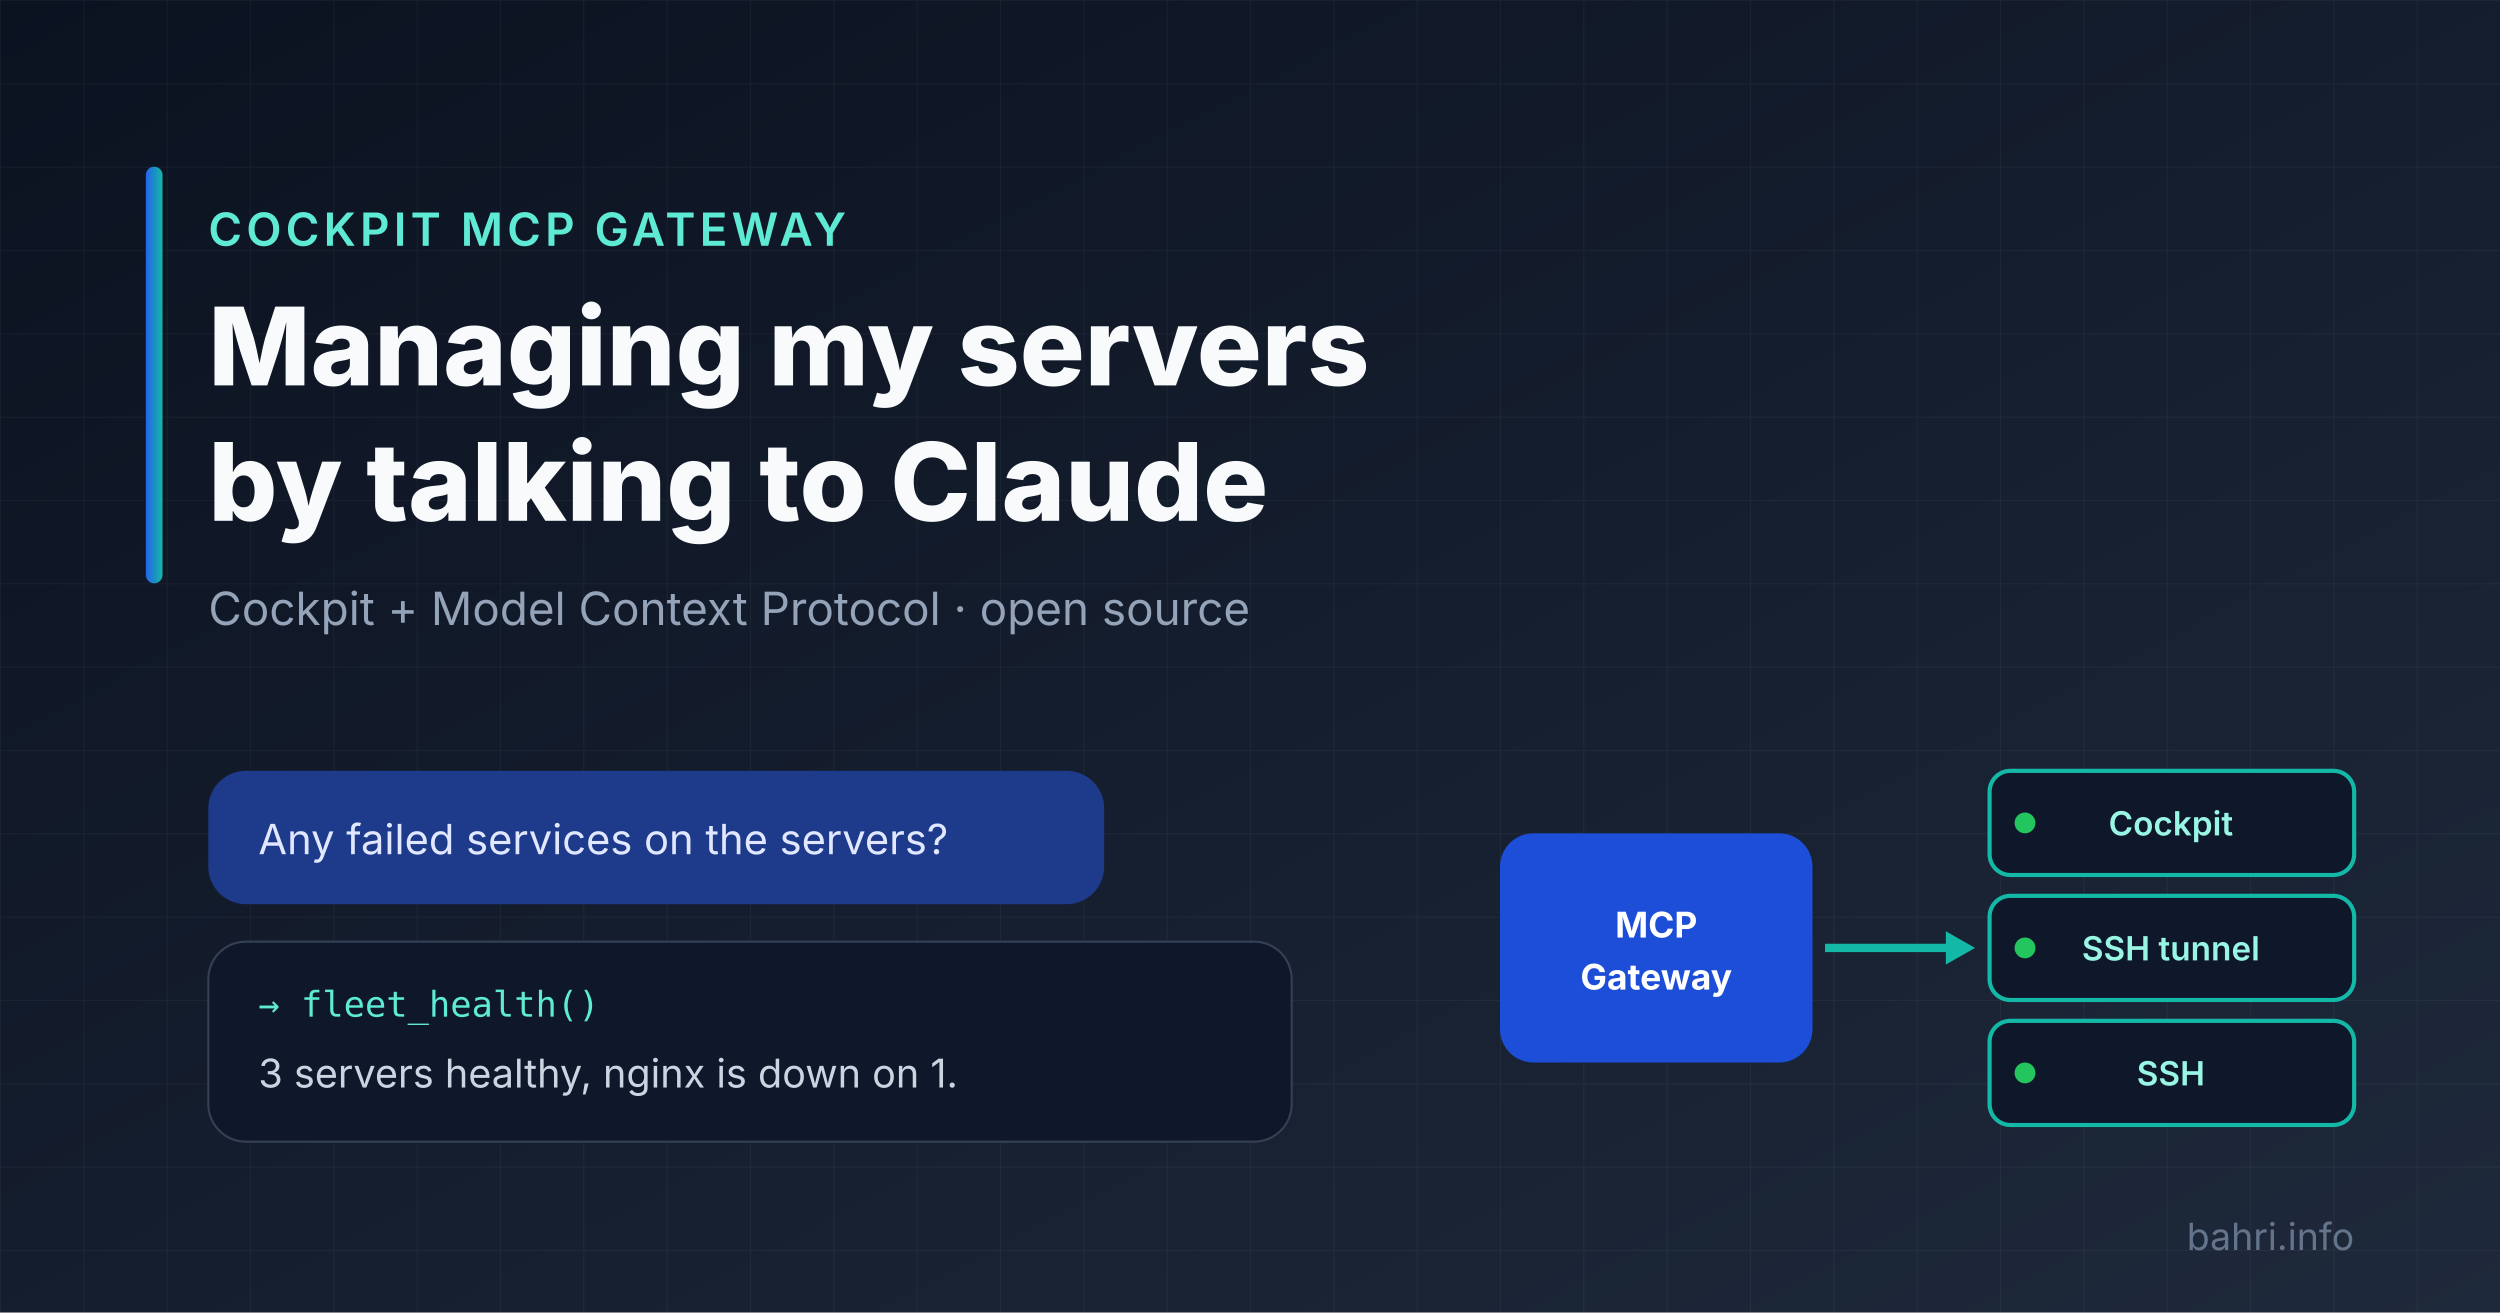
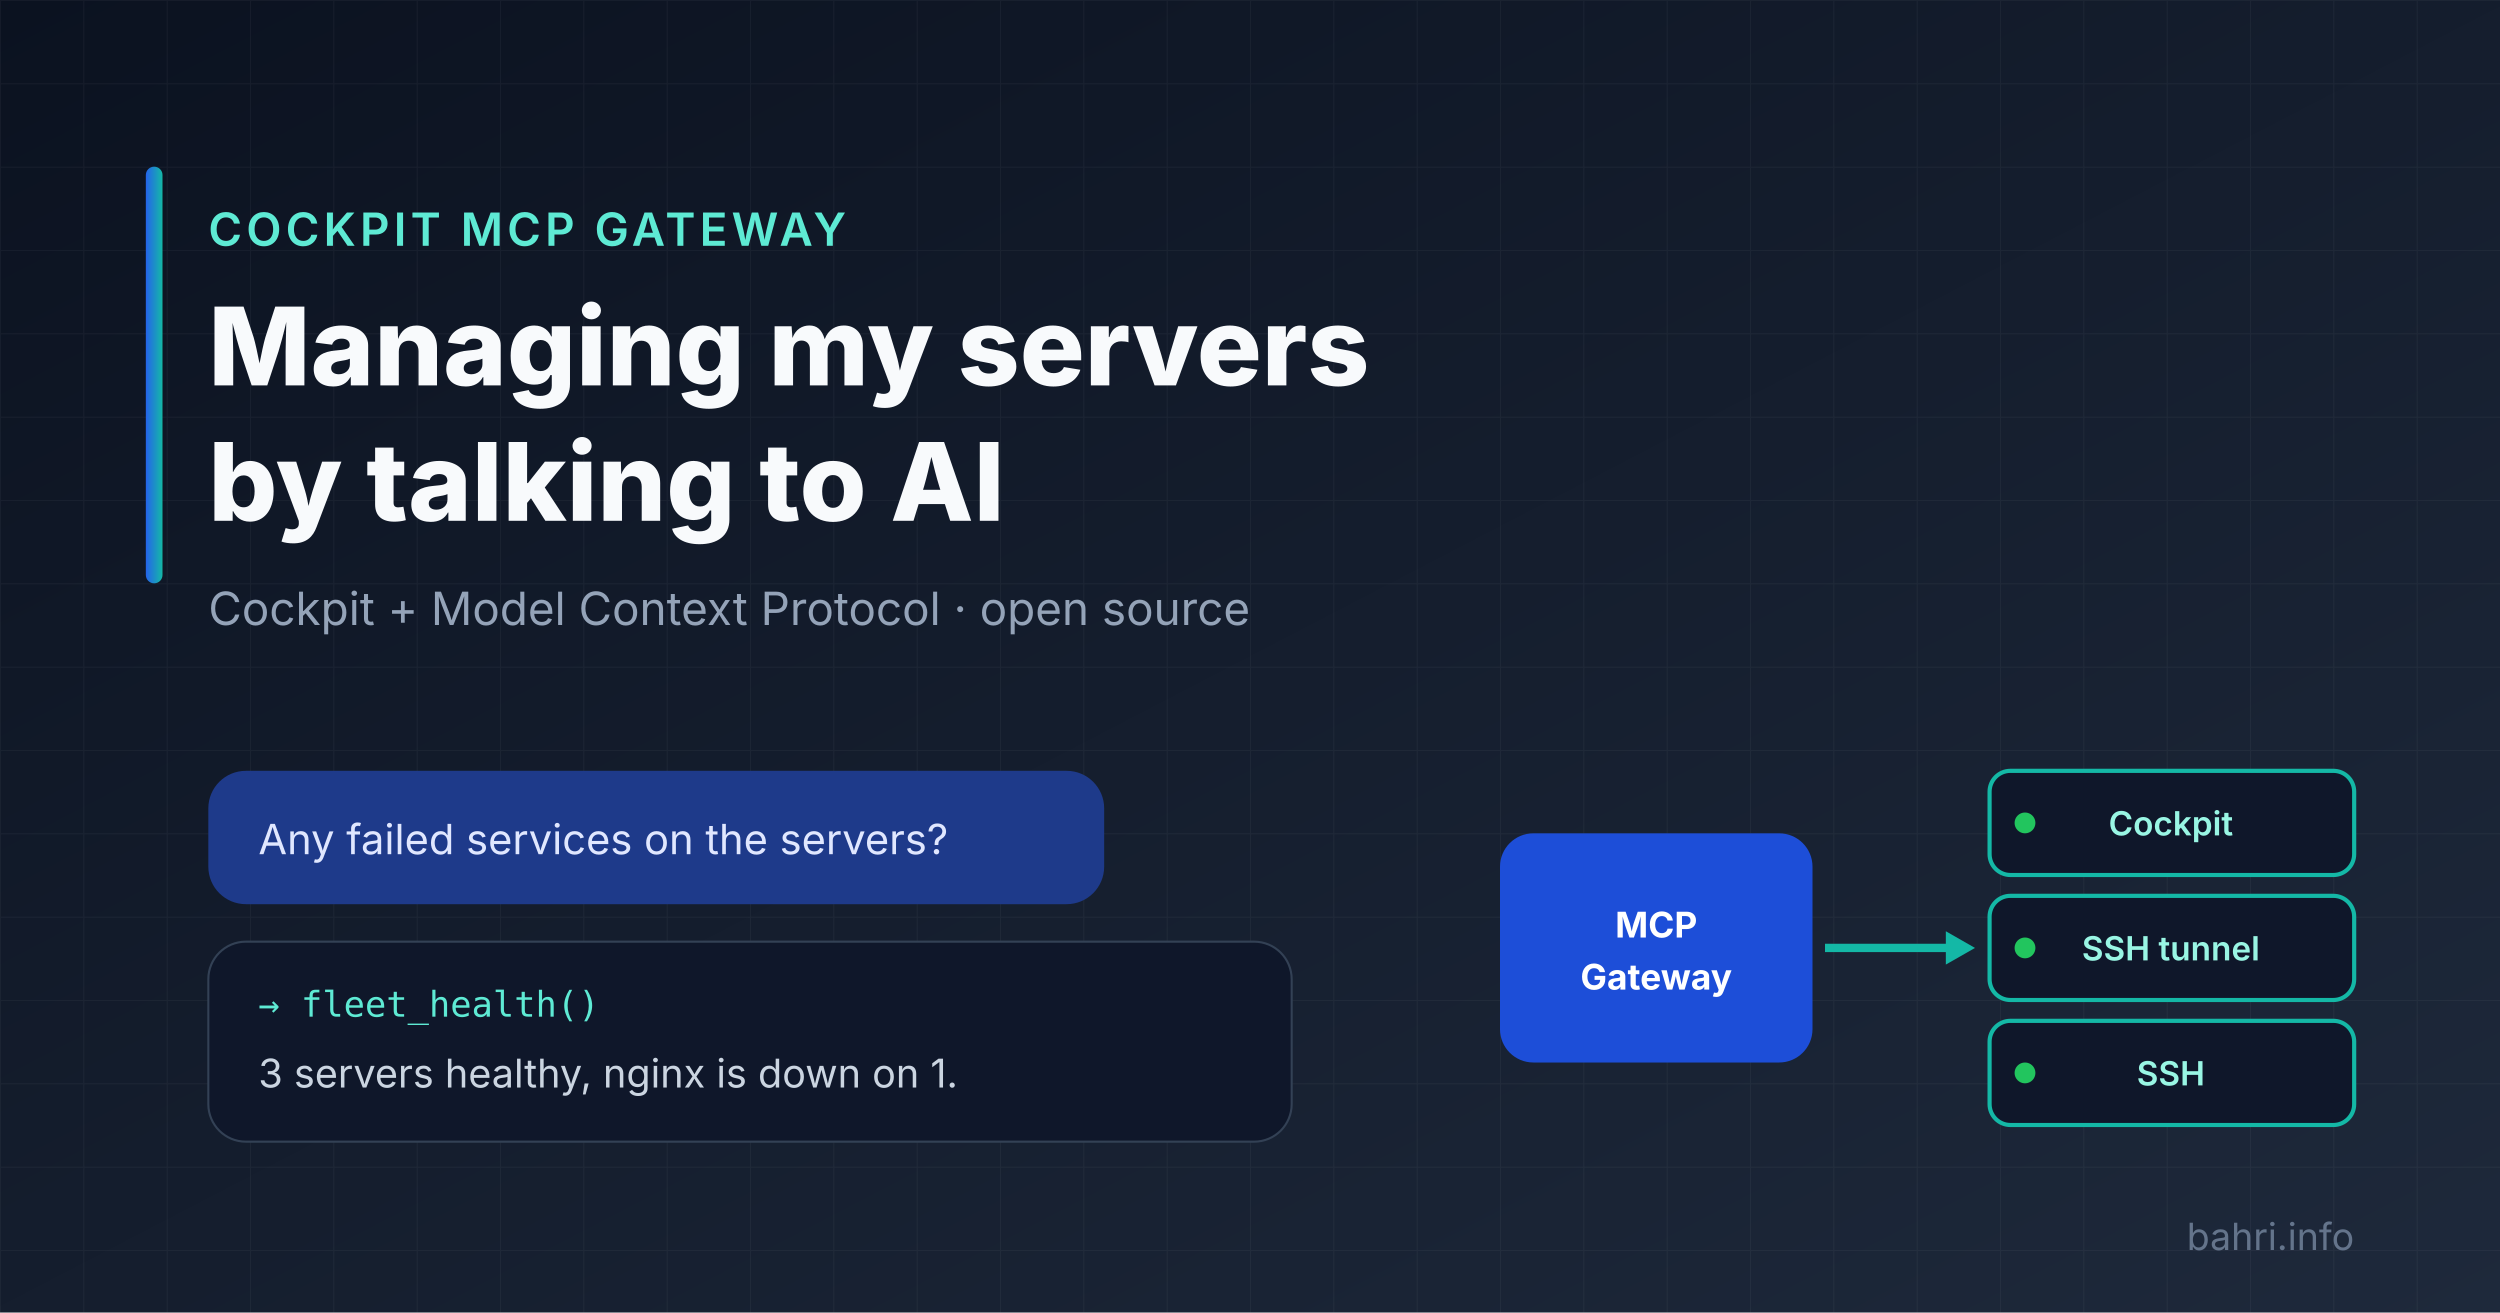
<svg xmlns="http://www.w3.org/2000/svg" width="1200" height="630" viewBox="0 0 1200 630" font-family="Inter, 'Segoe UI', Helvetica, Arial, sans-serif">
  <defs>
    <linearGradient id="bg" x1="0" y1="0" x2="1" y2="1">
      <stop offset="0" stop-color="#0b1220" />
      <stop offset="1" stop-color="#1e293b" />
    </linearGradient>
    <linearGradient id="glow" x1="0" y1="0" x2="1" y2="0">
      <stop offset="0" stop-color="#2563eb" />
      <stop offset="1" stop-color="#14b8a6" />
    </linearGradient>
    <pattern id="grid" width="40" height="40" patternUnits="userSpaceOnUse">
      <path d="M40 0H0V40" fill="none" stroke="#ffffff" stroke-opacity="0.04" />
    </pattern>
  </defs>
  <rect width="1200" height="630" fill="url(#bg)" />
  <rect width="1200" height="630" fill="url(#grid)" />
  <rect x="70" y="80" width="8" height="200" rx="4" fill="url(#glow)" />
  <text x="100" y="118" font-size="22" font-weight="600" fill="#5eead4" letter-spacing="2">COCKPIT MCP GATEWAY</text>
  <text x="100" y="185" font-size="52" font-weight="800" fill="#f8fafc">Managing my servers</text>
-   <text x="100" y="250" font-size="52" font-weight="800" fill="#f8fafc">by talking to Claude</text>
+   <text x="100" y="250" font-size="52" font-weight="800" fill="#f8fafc">by talking to AI</text>
  <text x="100" y="300" font-size="22" fill="#94a3b8">Cockpit + Model Context Protocol · open source</text>
  <g>
    <rect x="100" y="370" width="430" height="64" rx="18" fill="#1e3a8a" />
    <text x="124" y="410" font-size="20" fill="#e0e7ff">Any failed services on the servers?</text>
    <rect x="100" y="452" width="520" height="96" rx="18" fill="#0f172a" stroke="#334155" />
    <text x="124" y="488" font-size="17" fill="#5eead4" font-family="'JetBrains Mono', Menlo, monospace">→ fleet_health()</text>
    <text x="124" y="522" font-size="19" fill="#cbd5e1">3 servers healthy, nginx is down on 1.</text>
  </g>
  <g font-size="17" font-weight="700" text-anchor="middle">
    <rect x="720" y="400" width="150" height="110" rx="16" fill="#1d4ed8" />
    <text x="795" y="450" fill="#fff">MCP</text>
    <text x="795" y="475" fill="#fff">Gateway</text>
    <path d="M876,455 L936,455" stroke="#14b8a6" stroke-width="4" />
    <path d="M934,447 L948,455 L934,463 z" fill="#14b8a6" />
    <g fill="#0f172a" stroke="#14b8a6" stroke-width="2">
      <rect x="955" y="370" width="175" height="50" rx="10" />
      <rect x="955" y="430" width="175" height="50" rx="10" />
      <rect x="955" y="490" width="175" height="50" rx="10" />
    </g>
    <g fill="#99f6e4" font-weight="600" font-size="16">
      <text x="1042" y="401">Cockpit</text>
      <text x="1042" y="461">SSH tunnel</text>
      <text x="1042" y="521">SSH</text>
    </g>
    <g fill="#22c55e">
      <circle cx="972" cy="395" r="5" />
      <circle cx="972" cy="455" r="5" />
      <circle cx="972" cy="515" r="5" />
    </g>
  </g>
  <text x="1130" y="600" text-anchor="end" font-size="18" fill="#64748b">bahri.info</text>
</svg>
